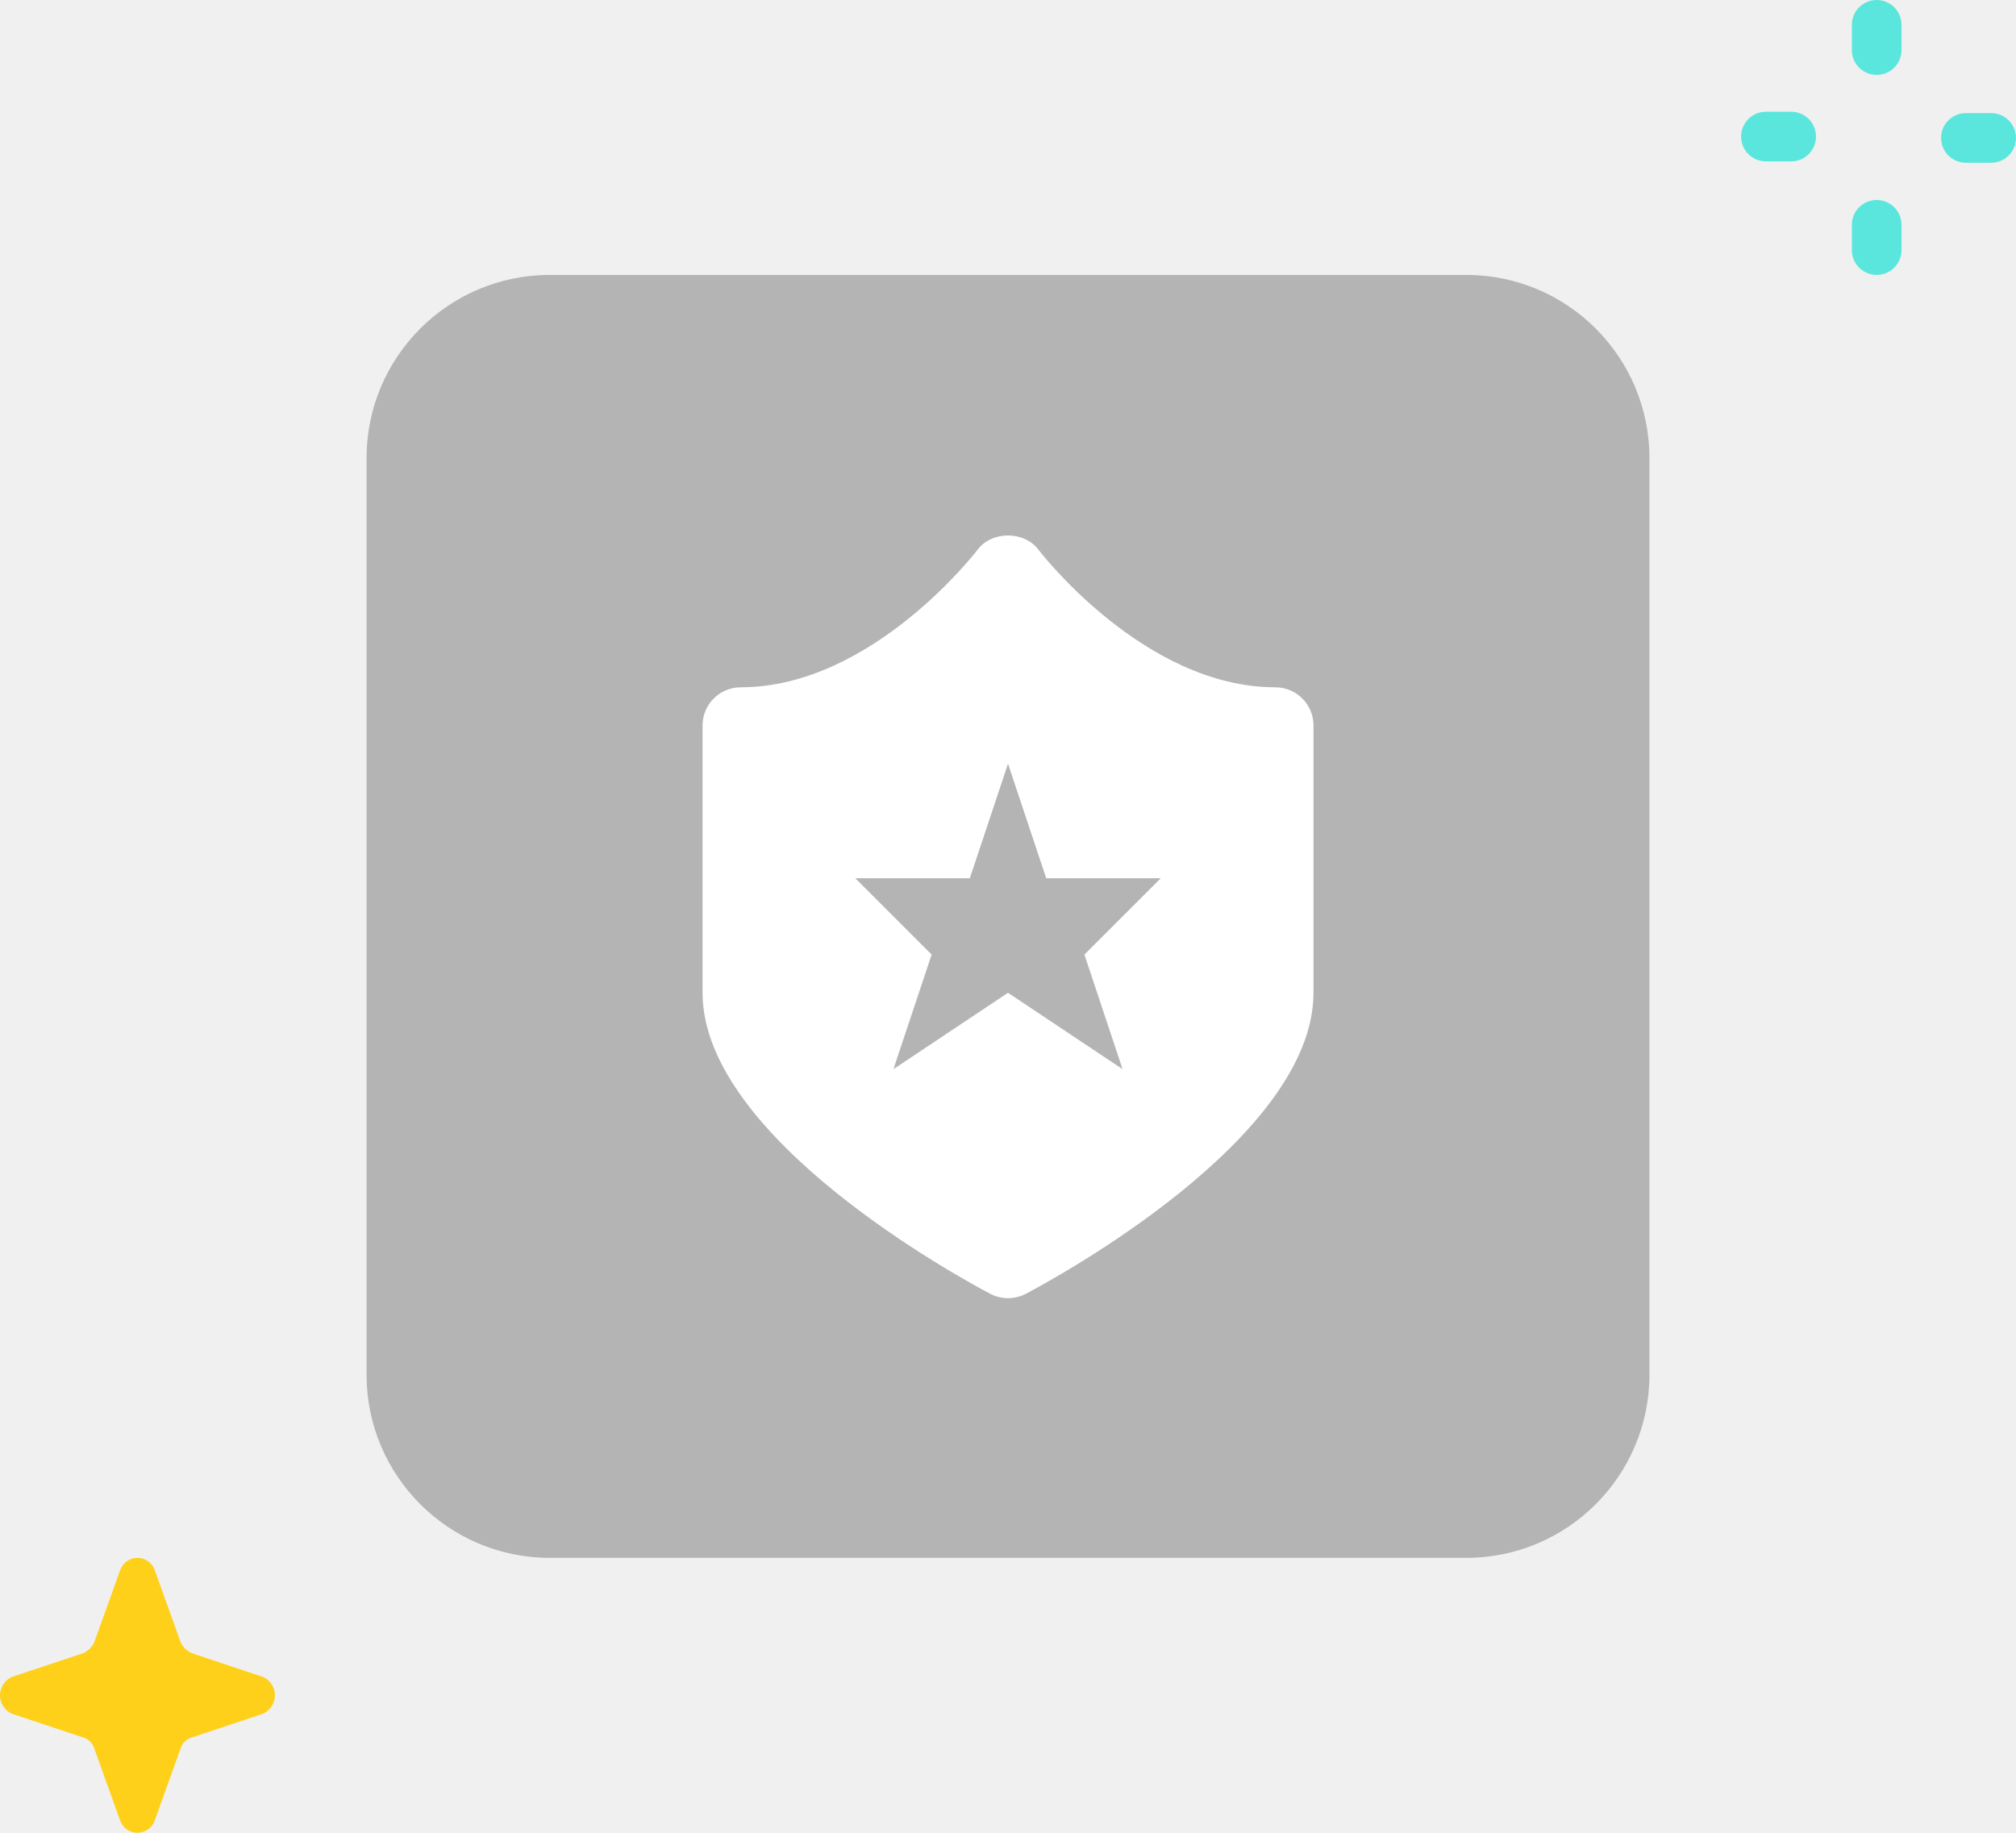
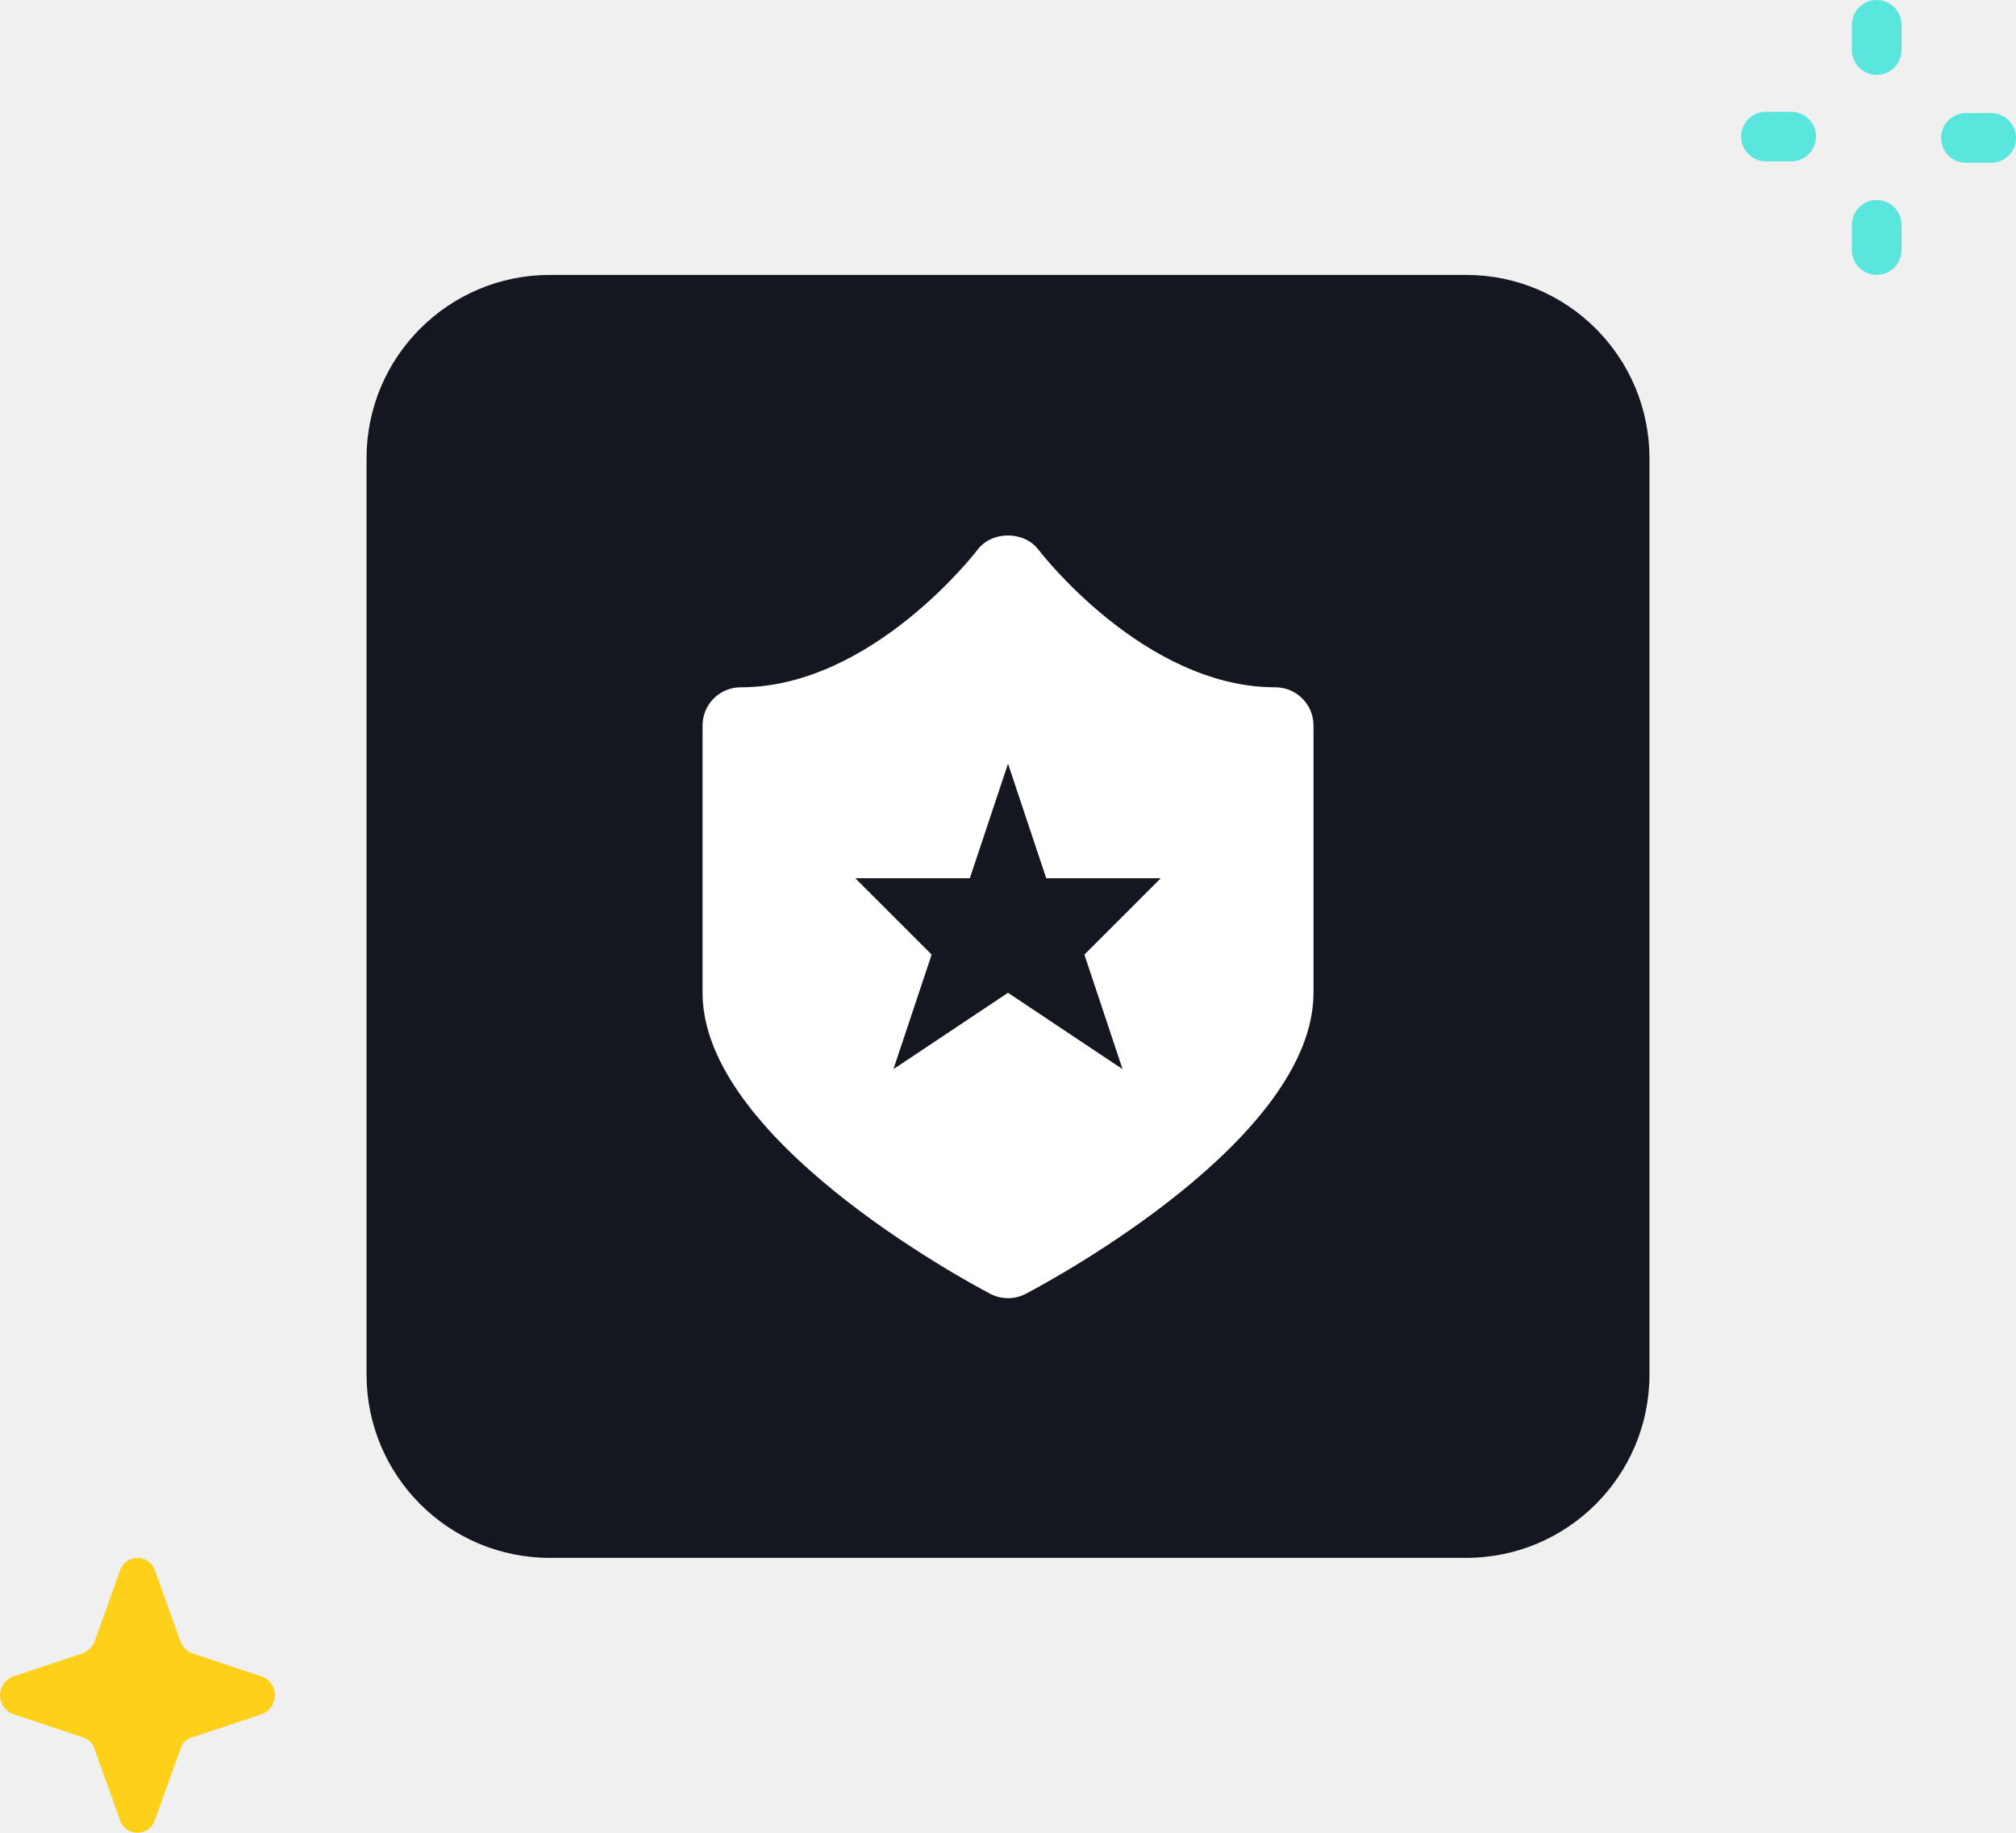
<svg xmlns="http://www.w3.org/2000/svg" fill="none" height="80" viewBox="0 0 88 80" width="88">
-   <rect fill="rgba(0,0,0,.25)" height="56" rx="8" width="56" x="16" y="12" />
+   <rect fill="#14171F" height="56" rx="8" width="56" x="16" y="12" />
  <path d="m55.667 30c-5.733 0-10.29-5.942-10.335-6.003-.63-.833-2.033-.833-2.663 0-.045.062-4.602 6.003-10.335 6.003-.922 0-1.667.747-1.667 1.667v11.667c0 6.345 11.273 12.463 12.557 13.14.243.128.51.19.777.19.267 0 .533-.063.777-.19 1.283-.677 12.557-6.795 12.557-13.14v-11.667c0-.92-.745-1.667-1.667-1.667zm-6.667 16.667-5-3.333-5 3.333 1.667-5-3.333-3.333h5l1.667-5 1.667 5h5l-3.333 3.333z" fill="#fff" />
  <g fill="#5ae6dc">
    <path d="m83.003 1.084c0-.599-.485-1.084-1.084-1.084s-1.084.485-1.084 1.084v1.102c0 .599.485 1.084 1.084 1.084s1.084-.485 1.084-1.084z" />
    <path d="m83.003 9.814c0-.599-.485-1.084-1.084-1.084s-1.084.485-1.084 1.084v1.102c0 .599.485 1.084 1.084 1.084s1.084-.485 1.084-1.084z" />
    <path d="m86.916 7.105c.599 0 1.084-.485 1.084-1.084 0-.599-.485-1.084-1.084-1.084h-1.102c-.599 0-1.084.485-1.084 1.084 0 .599.485 1.084 1.084 1.084z" />
    <path d="m78.186 7.045c.599 0 1.084-.485 1.084-1.084 0-.599-.485-1.084-1.084-1.084h-1.102c-.599 0-1.084.485-1.084 1.084 0 .599.485 1.084 1.084 1.084z" />
  </g>
  <path d="m8.363 75.843 3.123-1.042c.153-.07.283-.183.374-.325.091-.142.14-.307.14-.476s-.048-.334-.14-.476c-.091-.142-.221-.255-.374-.325l-3.123-1.042c-.213-.096-.384-.267-.481-.481l-1.121-3.125c-.053-.16-.155-.3-.291-.399-.137-.099-.301-.152-.47-.152-.169 0-.333.053-.47.152-.137.099-.239.239-.291.399l-1.121 3.125c-.096.213-.267.384-.481.481l-3.123 1.042c-.153.07-.283.183-.374.325-.091.142-.14.307-.14.476s.048.334.14.476c.091.142.221.255.374.325l3.123 1.042c.113.034.217.096.3.18.084.084.146.187.18.301l1.121 3.125c.053.16.155.3.291.399.137.099.301.152.47.152.169 0 .333-.053.47-.152.137-.099.239-.239.291-.399l1.121-3.125c.034-.114.096-.217.18-.301.084-.084.187-.146.3-.18z" fill="#ffd01a" />
</svg>
